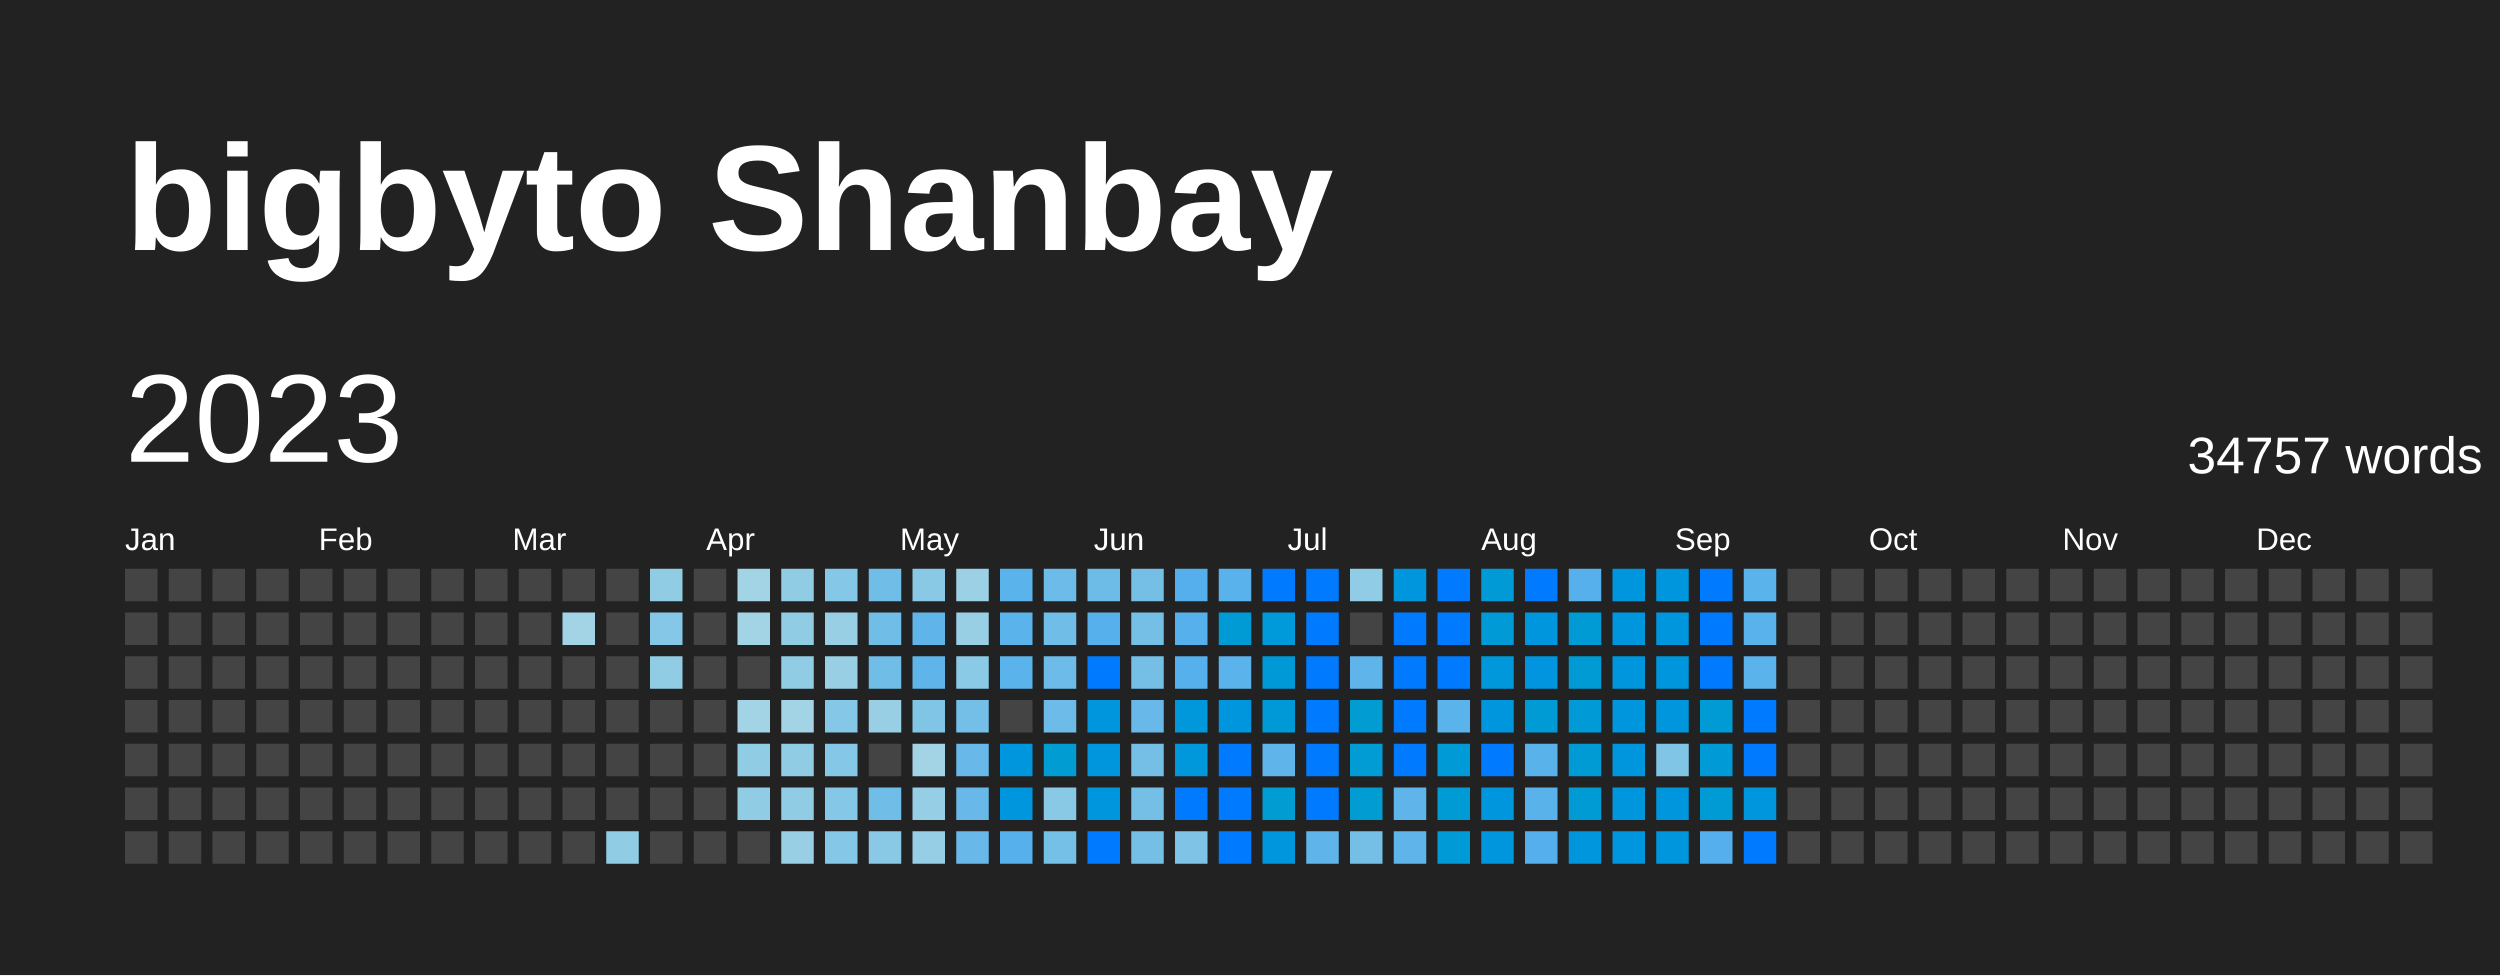
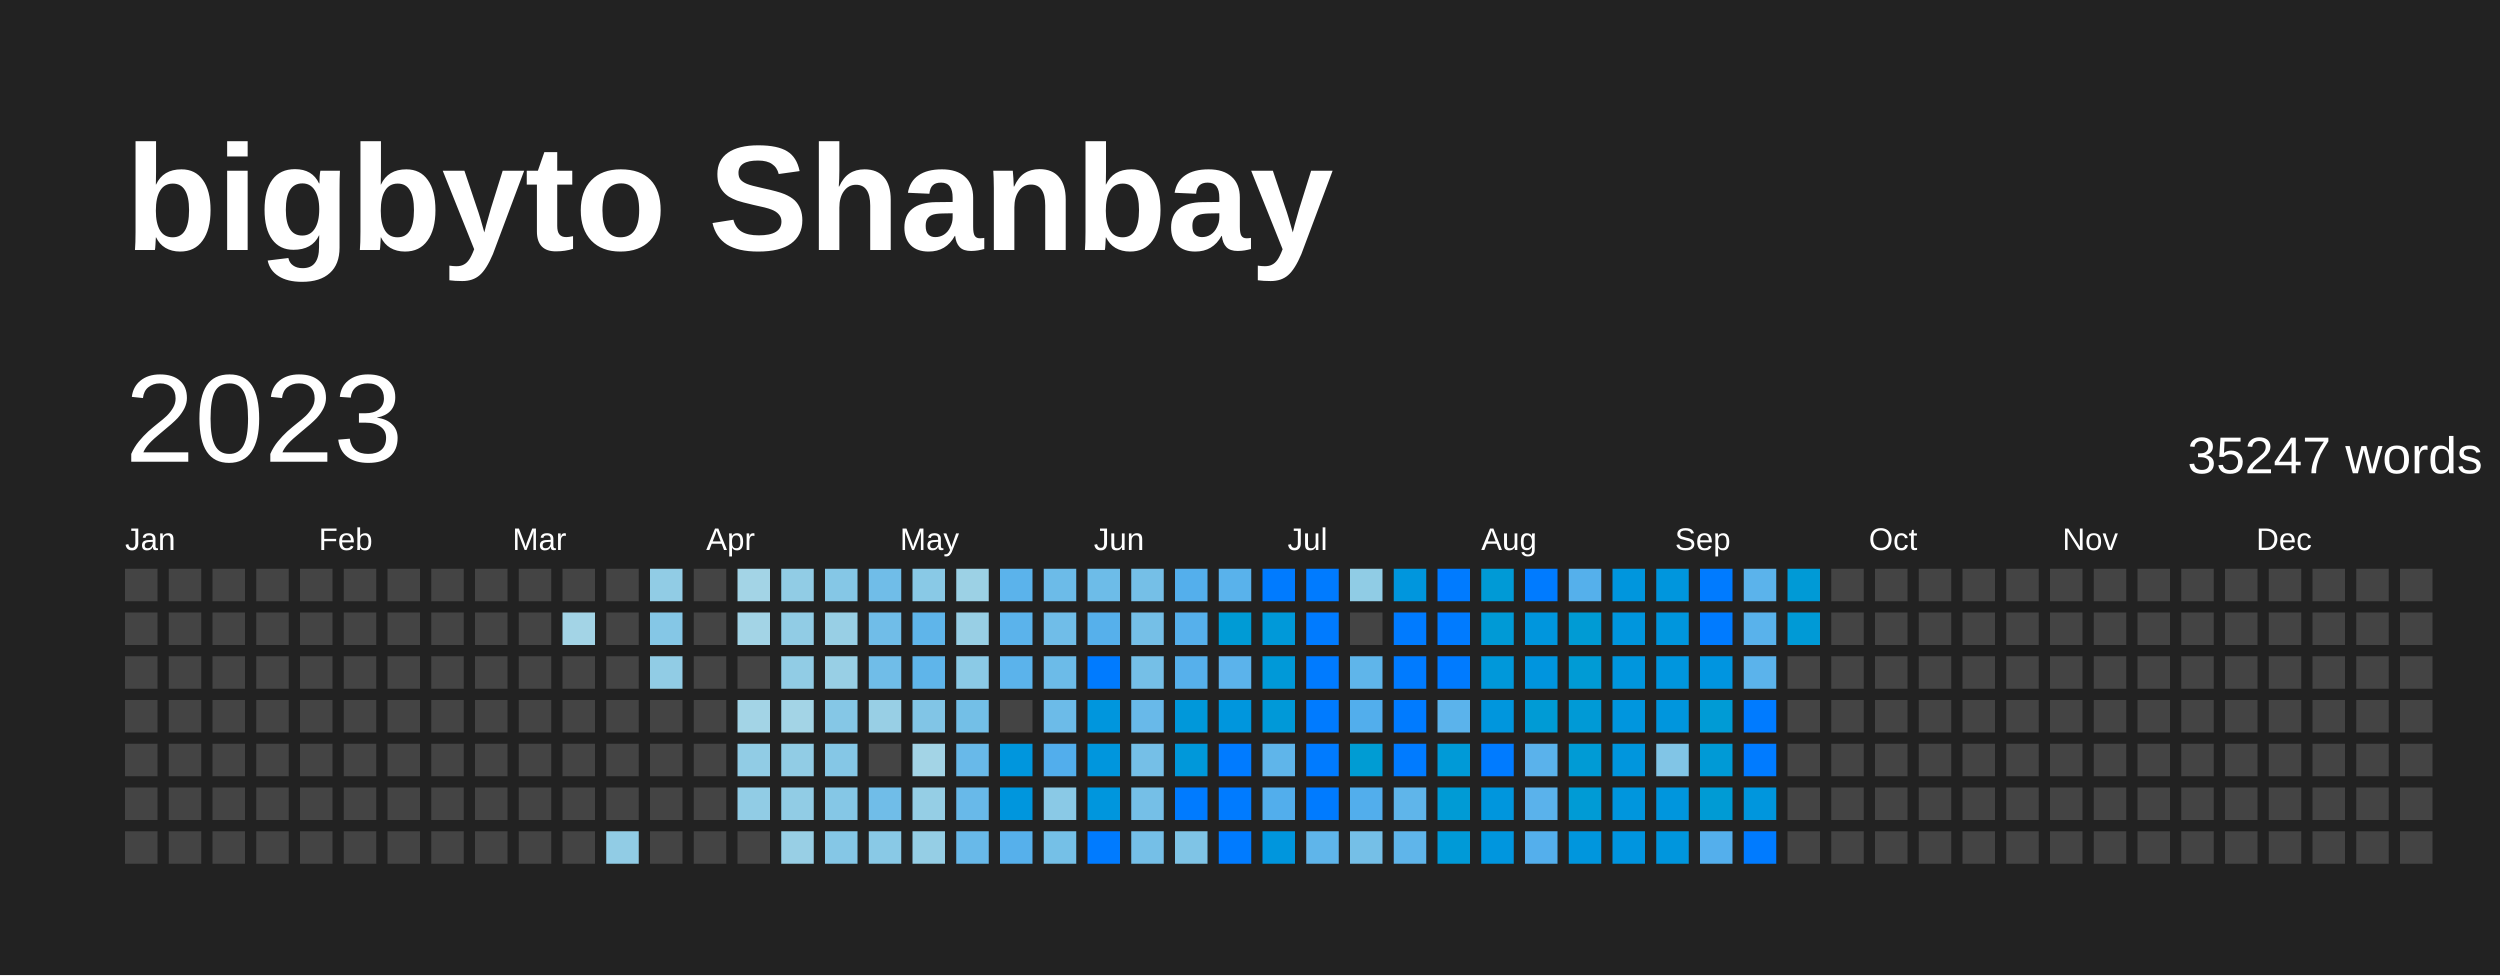
<svg xmlns="http://www.w3.org/2000/svg" baseProfile="full" height="78mm" version="1.1" viewBox="0,0,200,78" width="200mm">
  <defs />
  <rect fill="#222222" height="78" width="200" x="0" y="0" />
  <text fill="#FFFFFF" style="font-size:12px; font-family:Arial; font-weight:bold;" x="10" y="20">bigbyto Shanbay</text>
  <text dominant-baseline="hanging" fill="#FFFFFF" style="font-size:10.0px; font-family:Arial;" x="10" y="30">2023</text>
-   <text dominant-baseline="hanging" fill="#FFFFFF" style="font-size:4.125px; font-family:Arial;" x="175" y="35">34757 words</text>
+   <text dominant-baseline="hanging" fill="#FFFFFF" style="font-size:4.125px; font-family:Arial;" x="175" y="35">35247 words</text>
  <text fill="#FFFFFF" style="font-size:2.5px; font-family:Arial" x="10.0" y="44">Jan</text>
  <text fill="#FFFFFF" style="font-size:2.5px; font-family:Arial" x="25.5" y="44">Feb</text>
  <text fill="#FFFFFF" style="font-size:2.5px; font-family:Arial" x="41.0" y="44">Mar</text>
  <text fill="#FFFFFF" style="font-size:2.5px; font-family:Arial" x="56.5" y="44">Apr</text>
  <text fill="#FFFFFF" style="font-size:2.5px; font-family:Arial" x="72.0" y="44">May</text>
  <text fill="#FFFFFF" style="font-size:2.5px; font-family:Arial" x="87.5" y="44">Jun</text>
  <text fill="#FFFFFF" style="font-size:2.5px; font-family:Arial" x="103.0" y="44">Jul</text>
  <text fill="#FFFFFF" style="font-size:2.5px; font-family:Arial" x="118.5" y="44">Aug</text>
  <text fill="#FFFFFF" style="font-size:2.5px; font-family:Arial" x="134.0" y="44">Sep</text>
  <text fill="#FFFFFF" style="font-size:2.5px; font-family:Arial" x="149.5" y="44">Oct</text>
  <text fill="#FFFFFF" style="font-size:2.5px; font-family:Arial" x="165.0" y="44">Nov</text>
  <text fill="#FFFFFF" style="font-size:2.5px; font-family:Arial" x="180.5" y="44">Dec</text>
  <rect fill="#444444" height="2.6" width="2.6" x="10.0" y="45.5" />
  <rect fill="#444444" height="2.6" width="2.6" x="10.0" y="49.0" />
  <rect fill="#444444" height="2.6" width="2.6" x="10.0" y="52.5" />
  <rect fill="#444444" height="2.6" width="2.6" x="10.0" y="56.0" />
  <rect fill="#444444" height="2.6" width="2.6" x="10.0" y="59.5" />
  <rect fill="#444444" height="2.6" width="2.6" x="10.0" y="63.0" />
  <rect fill="#444444" height="2.6" width="2.6" x="10.0" y="66.5" />
  <rect fill="#444444" height="2.6" width="2.6" x="13.5" y="45.5" />
  <rect fill="#444444" height="2.6" width="2.6" x="13.5" y="49.0" />
  <rect fill="#444444" height="2.6" width="2.6" x="13.5" y="52.5" />
  <rect fill="#444444" height="2.6" width="2.6" x="13.5" y="56.0" />
  <rect fill="#444444" height="2.6" width="2.6" x="13.5" y="59.5" />
  <rect fill="#444444" height="2.6" width="2.6" x="13.5" y="63.0" />
  <rect fill="#444444" height="2.6" width="2.6" x="13.5" y="66.5" />
  <rect fill="#444444" height="2.6" width="2.6" x="17.0" y="45.5" />
  <rect fill="#444444" height="2.6" width="2.6" x="17.0" y="49.0" />
  <rect fill="#444444" height="2.6" width="2.6" x="17.0" y="52.5" />
  <rect fill="#444444" height="2.6" width="2.6" x="17.0" y="56.0" />
  <rect fill="#444444" height="2.6" width="2.6" x="17.0" y="59.5" />
  <rect fill="#444444" height="2.6" width="2.6" x="17.0" y="63.0" />
  <rect fill="#444444" height="2.6" width="2.6" x="17.0" y="66.5" />
  <rect fill="#444444" height="2.6" width="2.6" x="20.5" y="45.5" />
  <rect fill="#444444" height="2.6" width="2.6" x="20.5" y="49.0" />
  <rect fill="#444444" height="2.6" width="2.6" x="20.5" y="52.5" />
  <rect fill="#444444" height="2.6" width="2.6" x="20.5" y="56.0" />
  <rect fill="#444444" height="2.6" width="2.6" x="20.5" y="59.5" />
  <rect fill="#444444" height="2.6" width="2.6" x="20.5" y="63.0" />
  <rect fill="#444444" height="2.6" width="2.6" x="20.5" y="66.5" />
  <rect fill="#444444" height="2.6" width="2.6" x="24.0" y="45.5" />
  <rect fill="#444444" height="2.6" width="2.6" x="24.0" y="49.0" />
  <rect fill="#444444" height="2.6" width="2.6" x="24.0" y="52.5" />
  <rect fill="#444444" height="2.6" width="2.6" x="24.0" y="56.0" />
  <rect fill="#444444" height="2.6" width="2.6" x="24.0" y="59.5" />
  <rect fill="#444444" height="2.6" width="2.6" x="24.0" y="63.0" />
  <rect fill="#444444" height="2.6" width="2.6" x="24.0" y="66.5" />
  <rect fill="#444444" height="2.6" width="2.6" x="27.5" y="45.5" />
  <rect fill="#444444" height="2.6" width="2.6" x="27.5" y="49.0" />
  <rect fill="#444444" height="2.6" width="2.6" x="27.5" y="52.5" />
  <rect fill="#444444" height="2.6" width="2.6" x="27.5" y="56.0" />
  <rect fill="#444444" height="2.6" width="2.6" x="27.5" y="59.5" />
  <rect fill="#444444" height="2.6" width="2.6" x="27.5" y="63.0" />
  <rect fill="#444444" height="2.6" width="2.6" x="27.5" y="66.5" />
  <rect fill="#444444" height="2.6" width="2.6" x="31.0" y="45.5" />
  <rect fill="#444444" height="2.6" width="2.6" x="31.0" y="49.0" />
  <rect fill="#444444" height="2.6" width="2.6" x="31.0" y="52.5" />
  <rect fill="#444444" height="2.6" width="2.6" x="31.0" y="56.0" />
  <rect fill="#444444" height="2.6" width="2.6" x="31.0" y="59.5" />
  <rect fill="#444444" height="2.6" width="2.6" x="31.0" y="63.0" />
  <rect fill="#444444" height="2.6" width="2.6" x="31.0" y="66.5" />
  <rect fill="#444444" height="2.6" width="2.6" x="34.5" y="45.5" />
  <rect fill="#444444" height="2.6" width="2.6" x="34.5" y="49.0" />
  <rect fill="#444444" height="2.6" width="2.6" x="34.5" y="52.5" />
  <rect fill="#444444" height="2.6" width="2.6" x="34.5" y="56.0" />
  <rect fill="#444444" height="2.6" width="2.6" x="34.5" y="59.5" />
  <rect fill="#444444" height="2.6" width="2.6" x="34.5" y="63.0" />
  <rect fill="#444444" height="2.6" width="2.6" x="34.5" y="66.5" />
  <rect fill="#444444" height="2.6" width="2.6" x="38.0" y="45.5" />
  <rect fill="#444444" height="2.6" width="2.6" x="38.0" y="49.0" />
  <rect fill="#444444" height="2.6" width="2.6" x="38.0" y="52.5" />
  <rect fill="#444444" height="2.6" width="2.6" x="38.0" y="56.0" />
  <rect fill="#444444" height="2.6" width="2.6" x="38.0" y="59.5" />
  <rect fill="#444444" height="2.6" width="2.6" x="38.0" y="63.0" />
  <rect fill="#444444" height="2.6" width="2.6" x="38.0" y="66.5" />
  <rect fill="#444444" height="2.6" width="2.6" x="41.5" y="45.5" />
  <rect fill="#444444" height="2.6" width="2.6" x="41.5" y="49.0" />
  <rect fill="#444444" height="2.6" width="2.6" x="41.5" y="52.5" />
  <rect fill="#444444" height="2.6" width="2.6" x="41.5" y="56.0" />
  <rect fill="#444444" height="2.6" width="2.6" x="41.5" y="59.5" />
  <rect fill="#444444" height="2.6" width="2.6" x="41.5" y="63.0" />
  <rect fill="#444444" height="2.6" width="2.6" x="41.5" y="66.5" />
  <rect fill="#444444" height="2.6" width="2.6" x="45.0" y="45.5" />
  <rect fill="#a3d4e6" height="2.6" width="2.6" x="45.0" y="49.0" />
  <rect fill="#444444" height="2.6" width="2.6" x="45.0" y="52.5" />
  <rect fill="#444444" height="2.6" width="2.6" x="45.0" y="56.0" />
  <rect fill="#444444" height="2.6" width="2.6" x="45.0" y="59.5" />
  <rect fill="#444444" height="2.6" width="2.6" x="45.0" y="63.0" />
  <rect fill="#444444" height="2.6" width="2.6" x="45.0" y="66.5" />
  <rect fill="#444444" height="2.6" width="2.6" x="48.5" y="45.5" />
  <rect fill="#444444" height="2.6" width="2.6" x="48.5" y="49.0" />
  <rect fill="#444444" height="2.6" width="2.6" x="48.5" y="52.5" />
  <rect fill="#444444" height="2.6" width="2.6" x="48.5" y="56.0" />
  <rect fill="#444444" height="2.6" width="2.6" x="48.5" y="59.5" />
  <rect fill="#444444" height="2.6" width="2.6" x="48.5" y="63.0" />
  <rect fill="#91cce5" height="2.6" width="2.6" x="48.5" y="66.5" />
  <rect fill="#91cce5" height="2.6" width="2.6" x="52.0" y="45.5" />
  <rect fill="#85c7e6" height="2.6" width="2.6" x="52.0" y="49.0" />
  <rect fill="#91cce5" height="2.6" width="2.6" x="52.0" y="52.5" />
  <rect fill="#444444" height="2.6" width="2.6" x="52.0" y="56.0" />
  <rect fill="#444444" height="2.6" width="2.6" x="52.0" y="59.5" />
  <rect fill="#444444" height="2.6" width="2.6" x="52.0" y="63.0" />
  <rect fill="#444444" height="2.6" width="2.6" x="52.0" y="66.5" />
  <rect fill="#444444" height="2.6" width="2.6" x="55.5" y="45.5" />
  <rect fill="#444444" height="2.6" width="2.6" x="55.5" y="49.0" />
  <rect fill="#444444" height="2.6" width="2.6" x="55.5" y="52.5" />
  <rect fill="#444444" height="2.6" width="2.6" x="55.5" y="56.0" />
  <rect fill="#444444" height="2.6" width="2.6" x="55.5" y="59.5" />
  <rect fill="#444444" height="2.6" width="2.6" x="55.5" y="63.0" />
  <rect fill="#444444" height="2.6" width="2.6" x="55.5" y="66.5" />
  <rect fill="#a3d4e6" height="2.6" width="2.6" x="59.0" y="45.5" />
  <rect fill="#a3d4e6" height="2.6" width="2.6" x="59.0" y="49.0" />
  <rect fill="#444444" height="2.6" width="2.6" x="59.0" y="52.5" />
  <rect fill="#a3d4e6" height="2.6" width="2.6" x="59.0" y="56.0" />
  <rect fill="#91cce5" height="2.6" width="2.6" x="59.0" y="59.5" />
  <rect fill="#91cce5" height="2.6" width="2.6" x="59.0" y="63.0" />
  <rect fill="#444444" height="2.6" width="2.6" x="59.0" y="66.5" />
  <rect fill="#91cce5" height="2.6" width="2.6" x="62.5" y="45.5" />
  <rect fill="#91cce5" height="2.6" width="2.6" x="62.5" y="49.0" />
  <rect fill="#91cce5" height="2.6" width="2.6" x="62.5" y="52.5" />
  <rect fill="#a3d4e6" height="2.6" width="2.6" x="62.5" y="56.0" />
  <rect fill="#91cce5" height="2.6" width="2.6" x="62.5" y="59.5" />
  <rect fill="#91cce5" height="2.6" width="2.6" x="62.5" y="63.0" />
  <rect fill="#98cfe5" height="2.6" width="2.6" x="62.5" y="66.5" />
  <rect fill="#85c7e6" height="2.6" width="2.6" x="66.0" y="45.5" />
  <rect fill="#98cfe5" height="2.6" width="2.6" x="66.0" y="49.0" />
  <rect fill="#98cfe5" height="2.6" width="2.6" x="66.0" y="52.5" />
  <rect fill="#85c7e6" height="2.6" width="2.6" x="66.0" y="56.0" />
  <rect fill="#85c7e6" height="2.6" width="2.6" x="66.0" y="59.5" />
  <rect fill="#85c7e6" height="2.6" width="2.6" x="66.0" y="63.0" />
  <rect fill="#85c7e6" height="2.6" width="2.6" x="66.0" y="66.5" />
  <rect fill="#70bde8" height="2.6" width="2.6" x="69.5" y="45.5" />
  <rect fill="#70bde8" height="2.6" width="2.6" x="69.5" y="49.0" />
  <rect fill="#70bde8" height="2.6" width="2.6" x="69.5" y="52.5" />
  <rect fill="#98cfe5" height="2.6" width="2.6" x="69.5" y="56.0" />
  <rect fill="#444444" height="2.6" width="2.6" x="69.5" y="59.5" />
  <rect fill="#70bde8" height="2.6" width="2.6" x="69.5" y="63.0" />
  <rect fill="#89c9e6" height="2.6" width="2.6" x="69.5" y="66.5" />
  <rect fill="#89c9e6" height="2.6" width="2.6" x="73.0" y="45.5" />
  <rect fill="#5fb5ea" height="2.6" width="2.6" x="73.0" y="49.0" />
  <rect fill="#5fb5ea" height="2.6" width="2.6" x="73.0" y="52.5" />
  <rect fill="#81c5e6" height="2.6" width="2.6" x="73.0" y="56.0" />
  <rect fill="#a3d4e6" height="2.6" width="2.6" x="73.0" y="59.5" />
  <rect fill="#95cee5" height="2.6" width="2.6" x="73.0" y="63.0" />
  <rect fill="#95cee5" height="2.6" width="2.6" x="73.0" y="66.5" />
  <rect fill="#9cd1e5" height="2.6" width="2.6" x="76.5" y="45.5" />
  <rect fill="#98cfe5" height="2.6" width="2.6" x="76.5" y="49.0" />
  <rect fill="#8bcae6" height="2.6" width="2.6" x="76.5" y="52.5" />
  <rect fill="#73bfe7" height="2.6" width="2.6" x="76.5" y="56.0" />
  <rect fill="#68b9e9" height="2.6" width="2.6" x="76.5" y="59.5" />
  <rect fill="#68b9e9" height="2.6" width="2.6" x="76.5" y="63.0" />
  <rect fill="#68b9e9" height="2.6" width="2.6" x="76.5" y="66.5" />
  <rect fill="#5bb3eb" height="2.6" width="2.6" x="80.0" y="45.5" />
  <rect fill="#5bb3eb" height="2.6" width="2.6" x="80.0" y="49.0" />
  <rect fill="#5bb3eb" height="2.6" width="2.6" x="80.0" y="52.5" />
  <rect fill="#444444" height="2.6" width="2.6" x="80.0" y="56.0" />
  <rect fill="#0096dd" height="2.6" width="2.6" x="80.0" y="59.5" />
  <rect fill="#0096dd" height="2.6" width="2.6" x="80.0" y="63.0" />
  <rect fill="#56b0eb" height="2.6" width="2.6" x="80.0" y="66.5" />
  <rect fill="#6cbbe8" height="2.6" width="2.6" x="83.5" y="45.5" />
  <rect fill="#70bde8" height="2.6" width="2.6" x="83.5" y="49.0" />
  <rect fill="#6cbbe8" height="2.6" width="2.6" x="83.5" y="52.5" />
  <rect fill="#6cbbe8" height="2.6" width="2.6" x="83.5" y="56.0" />
-   <rect fill="#009cd2" height="2.6" width="2.6" x="83.5" y="59.5" />
+   <rect fill="#52aeec" height="2.6" width="2.6" x="83.5" y="59.5" />
  <rect fill="#8ac9e6" height="2.6" width="2.6" x="83.5" y="63.0" />
  <rect fill="#75c0e7" height="2.6" width="2.6" x="83.5" y="66.5" />
  <rect fill="#6dbce8" height="2.6" width="2.6" x="87.0" y="45.5" />
  <rect fill="#56b0eb" height="2.6" width="2.6" x="87.0" y="49.0" />
  <rect fill="#007BFF" height="2.6" width="2.6" x="87.0" y="52.5" />
  <rect fill="#0096dd" height="2.6" width="2.6" x="87.0" y="56.0" />
  <rect fill="#0096dd" height="2.6" width="2.6" x="87.0" y="59.5" />
  <rect fill="#0096dd" height="2.6" width="2.6" x="87.0" y="63.0" />
  <rect fill="#007BFF" height="2.6" width="2.6" x="87.0" y="66.5" />
  <rect fill="#75bfe7" height="2.6" width="2.6" x="90.5" y="45.5" />
  <rect fill="#75bfe7" height="2.6" width="2.6" x="90.5" y="49.0" />
  <rect fill="#75bfe7" height="2.6" width="2.6" x="90.5" y="52.5" />
  <rect fill="#68b9e9" height="2.6" width="2.6" x="90.5" y="56.0" />
  <rect fill="#75bfe7" height="2.6" width="2.6" x="90.5" y="59.5" />
  <rect fill="#75bfe7" height="2.6" width="2.6" x="90.5" y="63.0" />
  <rect fill="#75bfe7" height="2.6" width="2.6" x="90.5" y="66.5" />
  <rect fill="#54afec" height="2.6" width="2.6" x="94.0" y="45.5" />
  <rect fill="#56b0eb" height="2.6" width="2.6" x="94.0" y="49.0" />
  <rect fill="#56b0eb" height="2.6" width="2.6" x="94.0" y="52.5" />
  <rect fill="#0098da" height="2.6" width="2.6" x="94.0" y="56.0" />
  <rect fill="#0098da" height="2.6" width="2.6" x="94.0" y="59.5" />
  <rect fill="#007BFF" height="2.6" width="2.6" x="94.0" y="63.0" />
  <rect fill="#7fc4e6" height="2.6" width="2.6" x="94.0" y="66.5" />
  <rect fill="#59b2eb" height="2.6" width="2.6" x="97.5" y="45.5" />
  <rect fill="#009bd5" height="2.6" width="2.6" x="97.5" y="49.0" />
  <rect fill="#5bb3eb" height="2.6" width="2.6" x="97.5" y="52.5" />
  <rect fill="#0096dd" height="2.6" width="2.6" x="97.5" y="56.0" />
  <rect fill="#007BFF" height="2.6" width="2.6" x="97.5" y="59.5" />
  <rect fill="#007BFF" height="2.6" width="2.6" x="97.5" y="63.0" />
  <rect fill="#007BFF" height="2.6" width="2.6" x="97.5" y="66.5" />
  <rect fill="#007BFF" height="2.6" width="2.6" x="101.0" y="45.5" />
  <rect fill="#0099d9" height="2.6" width="2.6" x="101.0" y="49.0" />
  <rect fill="#0099d8" height="2.6" width="2.6" x="101.0" y="52.5" />
  <rect fill="#0099d8" height="2.6" width="2.6" x="101.0" y="56.0" />
  <rect fill="#5fb5ea" height="2.6" width="2.6" x="101.0" y="59.5" />
-   <rect fill="#009cd2" height="2.6" width="2.6" x="101.0" y="63.0" />
+   <rect fill="#52aeec" height="2.6" width="2.6" x="101.0" y="63.0" />
  <rect fill="#0096dd" height="2.6" width="2.6" x="101.0" y="66.5" />
  <rect fill="#007BFF" height="2.6" width="2.6" x="104.5" y="45.5" />
  <rect fill="#007BFF" height="2.6" width="2.6" x="104.5" y="49.0" />
  <rect fill="#007BFF" height="2.6" width="2.6" x="104.5" y="52.5" />
  <rect fill="#007BFF" height="2.6" width="2.6" x="104.5" y="56.0" />
  <rect fill="#007BFF" height="2.6" width="2.6" x="104.5" y="59.5" />
  <rect fill="#007BFF" height="2.6" width="2.6" x="104.5" y="63.0" />
  <rect fill="#5fb5ea" height="2.6" width="2.6" x="104.5" y="66.5" />
  <rect fill="#90cce5" height="2.6" width="2.6" x="108.0" y="45.5" />
  <rect fill="#444444" height="2.6" width="2.6" x="108.0" y="49.0" />
  <rect fill="#5fb5ea" height="2.6" width="2.6" x="108.0" y="52.5" />
-   <rect fill="#009cd2" height="2.6" width="2.6" x="108.0" y="56.0" />
+   <rect fill="#52aeec" height="2.6" width="2.6" x="108.0" y="56.0" />
  <rect fill="#009cd3" height="2.6" width="2.6" x="108.0" y="59.5" />
-   <rect fill="#009cd2" height="2.6" width="2.6" x="108.0" y="63.0" />
+   <rect fill="#52aeec" height="2.6" width="2.6" x="108.0" y="63.0" />
  <rect fill="#75bfe7" height="2.6" width="2.6" x="108.0" y="66.5" />
  <rect fill="#0096dd" height="2.6" width="2.6" x="111.5" y="45.5" />
  <rect fill="#007BFF" height="2.6" width="2.6" x="111.5" y="49.0" />
  <rect fill="#007BFF" height="2.6" width="2.6" x="111.5" y="52.5" />
  <rect fill="#007BFF" height="2.6" width="2.6" x="111.5" y="56.0" />
  <rect fill="#007BFF" height="2.6" width="2.6" x="111.5" y="59.5" />
  <rect fill="#5fb5ea" height="2.6" width="2.6" x="111.5" y="63.0" />
  <rect fill="#5fb5ea" height="2.6" width="2.6" x="111.5" y="66.5" />
  <rect fill="#007BFF" height="2.6" width="2.6" x="115.0" y="45.5" />
  <rect fill="#007BFF" height="2.6" width="2.6" x="115.0" y="49.0" />
  <rect fill="#007BFF" height="2.6" width="2.6" x="115.0" y="52.5" />
  <rect fill="#5bb3eb" height="2.6" width="2.6" x="115.0" y="56.0" />
  <rect fill="#009ad7" height="2.6" width="2.6" x="115.0" y="59.5" />
  <rect fill="#009bd5" height="2.6" width="2.6" x="115.0" y="63.0" />
  <rect fill="#009ad7" height="2.6" width="2.6" x="115.0" y="66.5" />
  <rect fill="#009ad6" height="2.6" width="2.6" x="118.5" y="45.5" />
  <rect fill="#009ad6" height="2.6" width="2.6" x="118.5" y="49.0" />
  <rect fill="#0098da" height="2.6" width="2.6" x="118.5" y="52.5" />
  <rect fill="#0096dd" height="2.6" width="2.6" x="118.5" y="56.0" />
  <rect fill="#007BFF" height="2.6" width="2.6" x="118.5" y="59.5" />
  <rect fill="#0096dd" height="2.6" width="2.6" x="118.5" y="63.0" />
  <rect fill="#0096de" height="2.6" width="2.6" x="118.5" y="66.5" />
  <rect fill="#007BFF" height="2.6" width="2.6" x="122.0" y="45.5" />
  <rect fill="#0096dd" height="2.6" width="2.6" x="122.0" y="49.0" />
  <rect fill="#0095de" height="2.6" width="2.6" x="122.0" y="52.5" />
  <rect fill="#009bd5" height="2.6" width="2.6" x="122.0" y="56.0" />
  <rect fill="#5ab2eb" height="2.6" width="2.6" x="122.0" y="59.5" />
  <rect fill="#5ab2eb" height="2.6" width="2.6" x="122.0" y="63.0" />
  <rect fill="#54afec" height="2.6" width="2.6" x="122.0" y="66.5" />
  <rect fill="#55b0eb" height="2.6" width="2.6" x="125.5" y="45.5" />
  <rect fill="#009bd4" height="2.6" width="2.6" x="125.5" y="49.0" />
  <rect fill="#009bd5" height="2.6" width="2.6" x="125.5" y="52.5" />
  <rect fill="#009ad6" height="2.6" width="2.6" x="125.5" y="56.0" />
  <rect fill="#009bd5" height="2.6" width="2.6" x="125.5" y="59.5" />
  <rect fill="#009bd5" height="2.6" width="2.6" x="125.5" y="63.0" />
  <rect fill="#0096dd" height="2.6" width="2.6" x="125.5" y="66.5" />
  <rect fill="#0096dd" height="2.6" width="2.6" x="129.0" y="45.5" />
  <rect fill="#0096dd" height="2.6" width="2.6" x="129.0" y="49.0" />
  <rect fill="#0096dd" height="2.6" width="2.6" x="129.0" y="52.5" />
  <rect fill="#0096de" height="2.6" width="2.6" x="129.0" y="56.0" />
  <rect fill="#0096dd" height="2.6" width="2.6" x="129.0" y="59.5" />
  <rect fill="#0096dd" height="2.6" width="2.6" x="129.0" y="63.0" />
  <rect fill="#0095df" height="2.6" width="2.6" x="129.0" y="66.5" />
  <rect fill="#0096dd" height="2.6" width="2.6" x="132.5" y="45.5" />
  <rect fill="#0096dd" height="2.6" width="2.6" x="132.5" y="49.0" />
  <rect fill="#0096de" height="2.6" width="2.6" x="132.5" y="52.5" />
  <rect fill="#0096dd" height="2.6" width="2.6" x="132.5" y="56.0" />
  <rect fill="#81c5e6" height="2.6" width="2.6" x="132.5" y="59.5" />
  <rect fill="#0096dd" height="2.6" width="2.6" x="132.5" y="63.0" />
  <rect fill="#0096dd" height="2.6" width="2.6" x="132.5" y="66.5" />
  <rect fill="#007BFF" height="2.6" width="2.6" x="136.0" y="45.5" />
  <rect fill="#007BFF" height="2.6" width="2.6" x="136.0" y="49.0" />
-   <rect fill="#007BFF" height="2.6" width="2.6" x="136.0" y="52.5" />
+   <rect fill="#0095e0" height="2.6" width="2.6" x="136.0" y="52.5" />
  <rect fill="#009bd5" height="2.6" width="2.6" x="136.0" y="56.0" />
  <rect fill="#009ad6" height="2.6" width="2.6" x="136.0" y="59.5" />
  <rect fill="#009bd4" height="2.6" width="2.6" x="136.0" y="63.0" />
  <rect fill="#54afec" height="2.6" width="2.6" x="136.0" y="66.5" />
  <rect fill="#5bb3eb" height="2.6" width="2.6" x="139.5" y="45.5" />
  <rect fill="#59b2eb" height="2.6" width="2.6" x="139.5" y="49.0" />
  <rect fill="#5bb3eb" height="2.6" width="2.6" x="139.5" y="52.5" />
  <rect fill="#007BFF" height="2.6" width="2.6" x="139.5" y="56.0" />
  <rect fill="#007BFF" height="2.6" width="2.6" x="139.5" y="59.5" />
  <rect fill="#0096dd" height="2.6" width="2.6" x="139.5" y="63.0" />
  <rect fill="#007BFF" height="2.6" width="2.6" x="139.5" y="66.5" />
-   <rect fill="#444444" height="2.6" width="2.6" x="143.0" y="45.5" />
-   <rect fill="#444444" height="2.6" width="2.6" x="143.0" y="49.0" />
+   <rect fill="#009ad6" height="2.6" width="2.6" x="143.0" y="45.5" />
+   <rect fill="#009ad6" height="2.6" width="2.6" x="143.0" y="49.0" />
  <rect fill="#444444" height="2.6" width="2.6" x="143.0" y="52.5" />
  <rect fill="#444444" height="2.6" width="2.6" x="143.0" y="56.0" />
  <rect fill="#444444" height="2.6" width="2.6" x="143.0" y="59.5" />
  <rect fill="#444444" height="2.6" width="2.6" x="143.0" y="63.0" />
  <rect fill="#444444" height="2.6" width="2.6" x="143.0" y="66.5" />
  <rect fill="#444444" height="2.6" width="2.6" x="146.5" y="45.5" />
  <rect fill="#444444" height="2.6" width="2.6" x="146.5" y="49.0" />
  <rect fill="#444444" height="2.6" width="2.6" x="146.5" y="52.5" />
  <rect fill="#444444" height="2.6" width="2.6" x="146.5" y="56.0" />
  <rect fill="#444444" height="2.6" width="2.6" x="146.5" y="59.5" />
  <rect fill="#444444" height="2.6" width="2.6" x="146.5" y="63.0" />
  <rect fill="#444444" height="2.6" width="2.6" x="146.5" y="66.5" />
  <rect fill="#444444" height="2.6" width="2.6" x="150.0" y="45.5" />
  <rect fill="#444444" height="2.6" width="2.6" x="150.0" y="49.0" />
  <rect fill="#444444" height="2.6" width="2.6" x="150.0" y="52.5" />
  <rect fill="#444444" height="2.6" width="2.6" x="150.0" y="56.0" />
  <rect fill="#444444" height="2.6" width="2.6" x="150.0" y="59.5" />
  <rect fill="#444444" height="2.6" width="2.6" x="150.0" y="63.0" />
  <rect fill="#444444" height="2.6" width="2.6" x="150.0" y="66.5" />
  <rect fill="#444444" height="2.6" width="2.6" x="153.5" y="45.5" />
  <rect fill="#444444" height="2.6" width="2.6" x="153.5" y="49.0" />
  <rect fill="#444444" height="2.6" width="2.6" x="153.5" y="52.5" />
  <rect fill="#444444" height="2.6" width="2.6" x="153.5" y="56.0" />
  <rect fill="#444444" height="2.6" width="2.6" x="153.5" y="59.5" />
  <rect fill="#444444" height="2.6" width="2.6" x="153.5" y="63.0" />
  <rect fill="#444444" height="2.6" width="2.6" x="153.5" y="66.5" />
  <rect fill="#444444" height="2.6" width="2.6" x="157.0" y="45.5" />
  <rect fill="#444444" height="2.6" width="2.6" x="157.0" y="49.0" />
  <rect fill="#444444" height="2.6" width="2.6" x="157.0" y="52.5" />
  <rect fill="#444444" height="2.6" width="2.6" x="157.0" y="56.0" />
  <rect fill="#444444" height="2.6" width="2.6" x="157.0" y="59.5" />
  <rect fill="#444444" height="2.6" width="2.6" x="157.0" y="63.0" />
  <rect fill="#444444" height="2.6" width="2.6" x="157.0" y="66.5" />
  <rect fill="#444444" height="2.6" width="2.6" x="160.5" y="45.5" />
  <rect fill="#444444" height="2.6" width="2.6" x="160.5" y="49.0" />
  <rect fill="#444444" height="2.6" width="2.6" x="160.5" y="52.5" />
  <rect fill="#444444" height="2.6" width="2.6" x="160.5" y="56.0" />
  <rect fill="#444444" height="2.6" width="2.6" x="160.5" y="59.5" />
  <rect fill="#444444" height="2.6" width="2.6" x="160.5" y="63.0" />
  <rect fill="#444444" height="2.6" width="2.6" x="160.5" y="66.5" />
  <rect fill="#444444" height="2.6" width="2.6" x="164.0" y="45.5" />
  <rect fill="#444444" height="2.6" width="2.6" x="164.0" y="49.0" />
  <rect fill="#444444" height="2.6" width="2.6" x="164.0" y="52.5" />
  <rect fill="#444444" height="2.6" width="2.6" x="164.0" y="56.0" />
  <rect fill="#444444" height="2.6" width="2.6" x="164.0" y="59.5" />
  <rect fill="#444444" height="2.6" width="2.6" x="164.0" y="63.0" />
  <rect fill="#444444" height="2.6" width="2.6" x="164.0" y="66.5" />
  <rect fill="#444444" height="2.6" width="2.6" x="167.5" y="45.5" />
  <rect fill="#444444" height="2.6" width="2.6" x="167.5" y="49.0" />
  <rect fill="#444444" height="2.6" width="2.6" x="167.5" y="52.5" />
  <rect fill="#444444" height="2.6" width="2.6" x="167.5" y="56.0" />
  <rect fill="#444444" height="2.6" width="2.6" x="167.5" y="59.5" />
  <rect fill="#444444" height="2.6" width="2.6" x="167.5" y="63.0" />
  <rect fill="#444444" height="2.6" width="2.6" x="167.5" y="66.5" />
  <rect fill="#444444" height="2.6" width="2.6" x="171.0" y="45.5" />
  <rect fill="#444444" height="2.6" width="2.6" x="171.0" y="49.0" />
  <rect fill="#444444" height="2.6" width="2.6" x="171.0" y="52.5" />
  <rect fill="#444444" height="2.6" width="2.6" x="171.0" y="56.0" />
  <rect fill="#444444" height="2.6" width="2.6" x="171.0" y="59.5" />
  <rect fill="#444444" height="2.6" width="2.6" x="171.0" y="63.0" />
  <rect fill="#444444" height="2.6" width="2.6" x="171.0" y="66.5" />
  <rect fill="#444444" height="2.6" width="2.6" x="174.5" y="45.5" />
  <rect fill="#444444" height="2.6" width="2.6" x="174.5" y="49.0" />
  <rect fill="#444444" height="2.6" width="2.6" x="174.5" y="52.5" />
  <rect fill="#444444" height="2.6" width="2.6" x="174.5" y="56.0" />
  <rect fill="#444444" height="2.6" width="2.6" x="174.5" y="59.5" />
  <rect fill="#444444" height="2.6" width="2.6" x="174.5" y="63.0" />
  <rect fill="#444444" height="2.6" width="2.6" x="174.5" y="66.5" />
  <rect fill="#444444" height="2.6" width="2.6" x="178.0" y="45.5" />
  <rect fill="#444444" height="2.6" width="2.6" x="178.0" y="49.0" />
  <rect fill="#444444" height="2.6" width="2.6" x="178.0" y="52.5" />
  <rect fill="#444444" height="2.6" width="2.6" x="178.0" y="56.0" />
  <rect fill="#444444" height="2.6" width="2.6" x="178.0" y="59.5" />
  <rect fill="#444444" height="2.6" width="2.6" x="178.0" y="63.0" />
  <rect fill="#444444" height="2.6" width="2.6" x="178.0" y="66.5" />
  <rect fill="#444444" height="2.6" width="2.6" x="181.5" y="45.5" />
  <rect fill="#444444" height="2.6" width="2.6" x="181.5" y="49.0" />
  <rect fill="#444444" height="2.6" width="2.6" x="181.5" y="52.5" />
  <rect fill="#444444" height="2.6" width="2.6" x="181.5" y="56.0" />
  <rect fill="#444444" height="2.6" width="2.6" x="181.5" y="59.5" />
  <rect fill="#444444" height="2.6" width="2.6" x="181.5" y="63.0" />
  <rect fill="#444444" height="2.6" width="2.6" x="181.5" y="66.5" />
  <rect fill="#444444" height="2.6" width="2.6" x="185.0" y="45.5" />
  <rect fill="#444444" height="2.6" width="2.6" x="185.0" y="49.0" />
  <rect fill="#444444" height="2.6" width="2.6" x="185.0" y="52.5" />
  <rect fill="#444444" height="2.6" width="2.6" x="185.0" y="56.0" />
  <rect fill="#444444" height="2.6" width="2.6" x="185.0" y="59.5" />
  <rect fill="#444444" height="2.6" width="2.6" x="185.0" y="63.0" />
  <rect fill="#444444" height="2.6" width="2.6" x="185.0" y="66.5" />
  <rect fill="#444444" height="2.6" width="2.6" x="188.5" y="45.5" />
  <rect fill="#444444" height="2.6" width="2.6" x="188.5" y="49.0" />
  <rect fill="#444444" height="2.6" width="2.6" x="188.5" y="52.5" />
  <rect fill="#444444" height="2.6" width="2.6" x="188.5" y="56.0" />
  <rect fill="#444444" height="2.6" width="2.6" x="188.5" y="59.5" />
  <rect fill="#444444" height="2.6" width="2.6" x="188.5" y="63.0" />
  <rect fill="#444444" height="2.6" width="2.6" x="188.5" y="66.5" />
  <rect fill="#444444" height="2.6" width="2.6" x="192.0" y="45.5" />
  <rect fill="#444444" height="2.6" width="2.6" x="192.0" y="49.0" />
  <rect fill="#444444" height="2.6" width="2.6" x="192.0" y="52.5" />
  <rect fill="#444444" height="2.6" width="2.6" x="192.0" y="56.0" />
  <rect fill="#444444" height="2.6" width="2.6" x="192.0" y="59.5" />
  <rect fill="#444444" height="2.6" width="2.6" x="192.0" y="63.0" />
  <rect fill="#444444" height="2.6" width="2.6" x="192.0" y="66.5" />
</svg>
